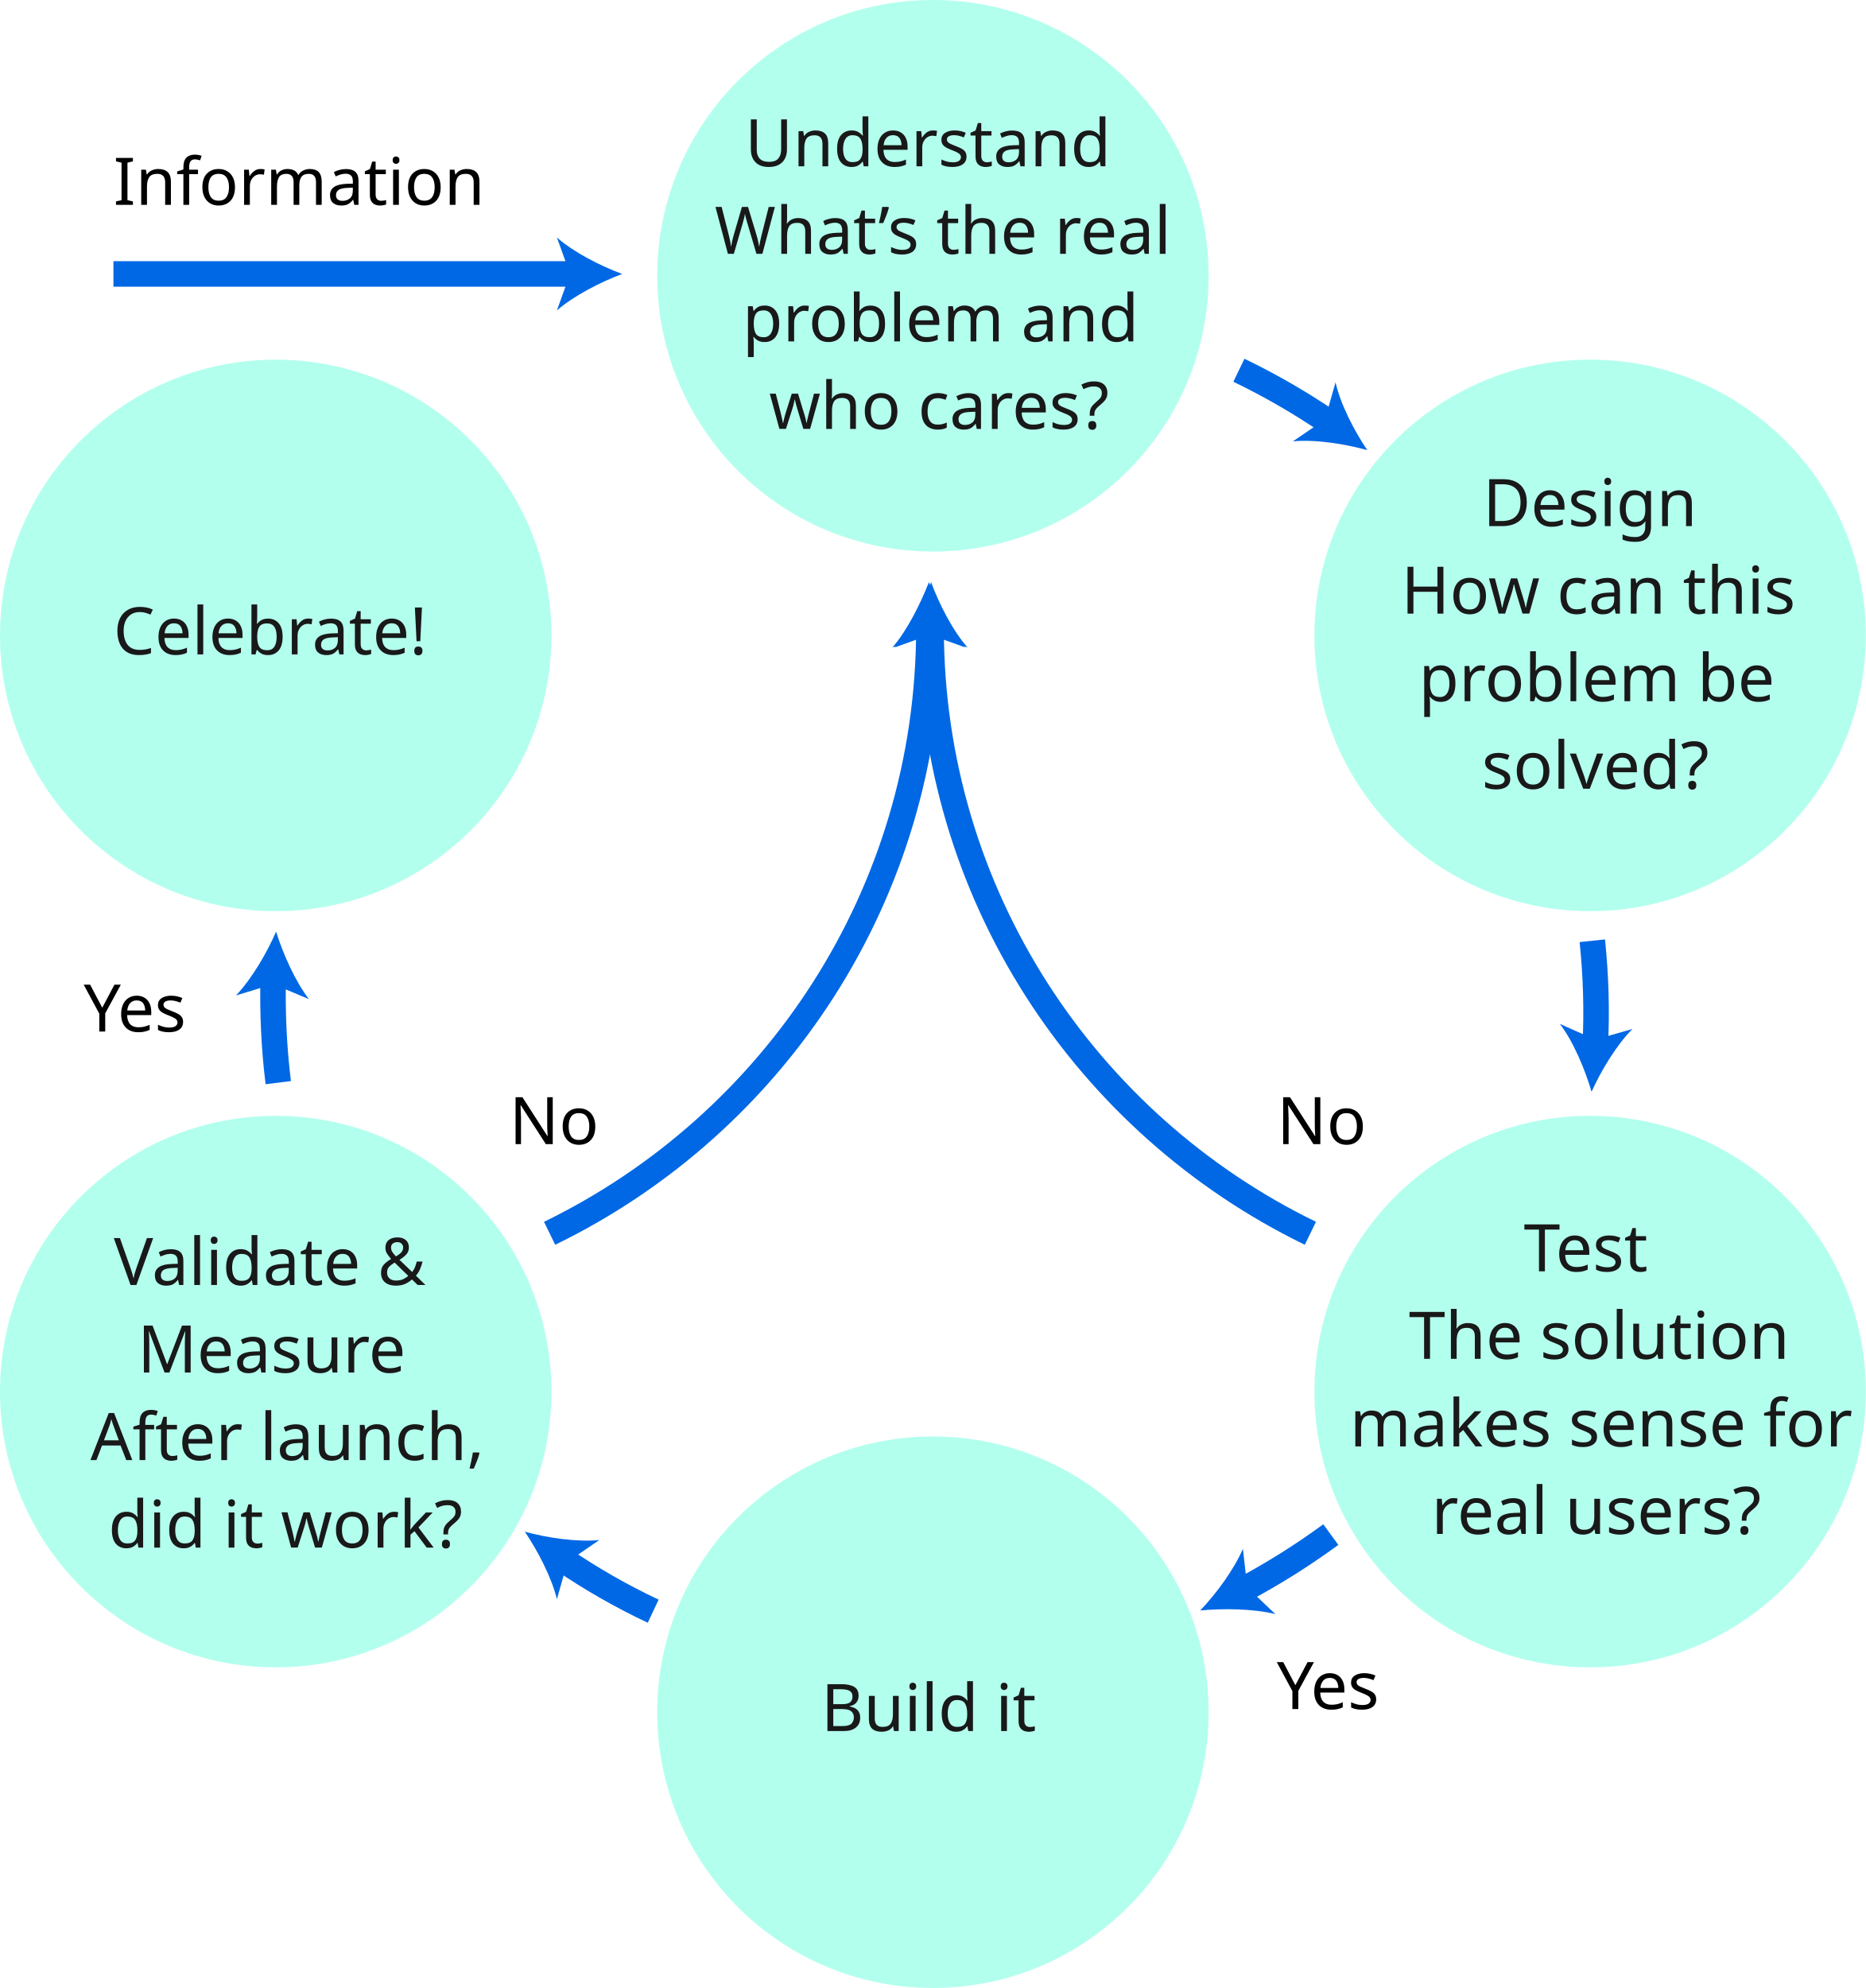
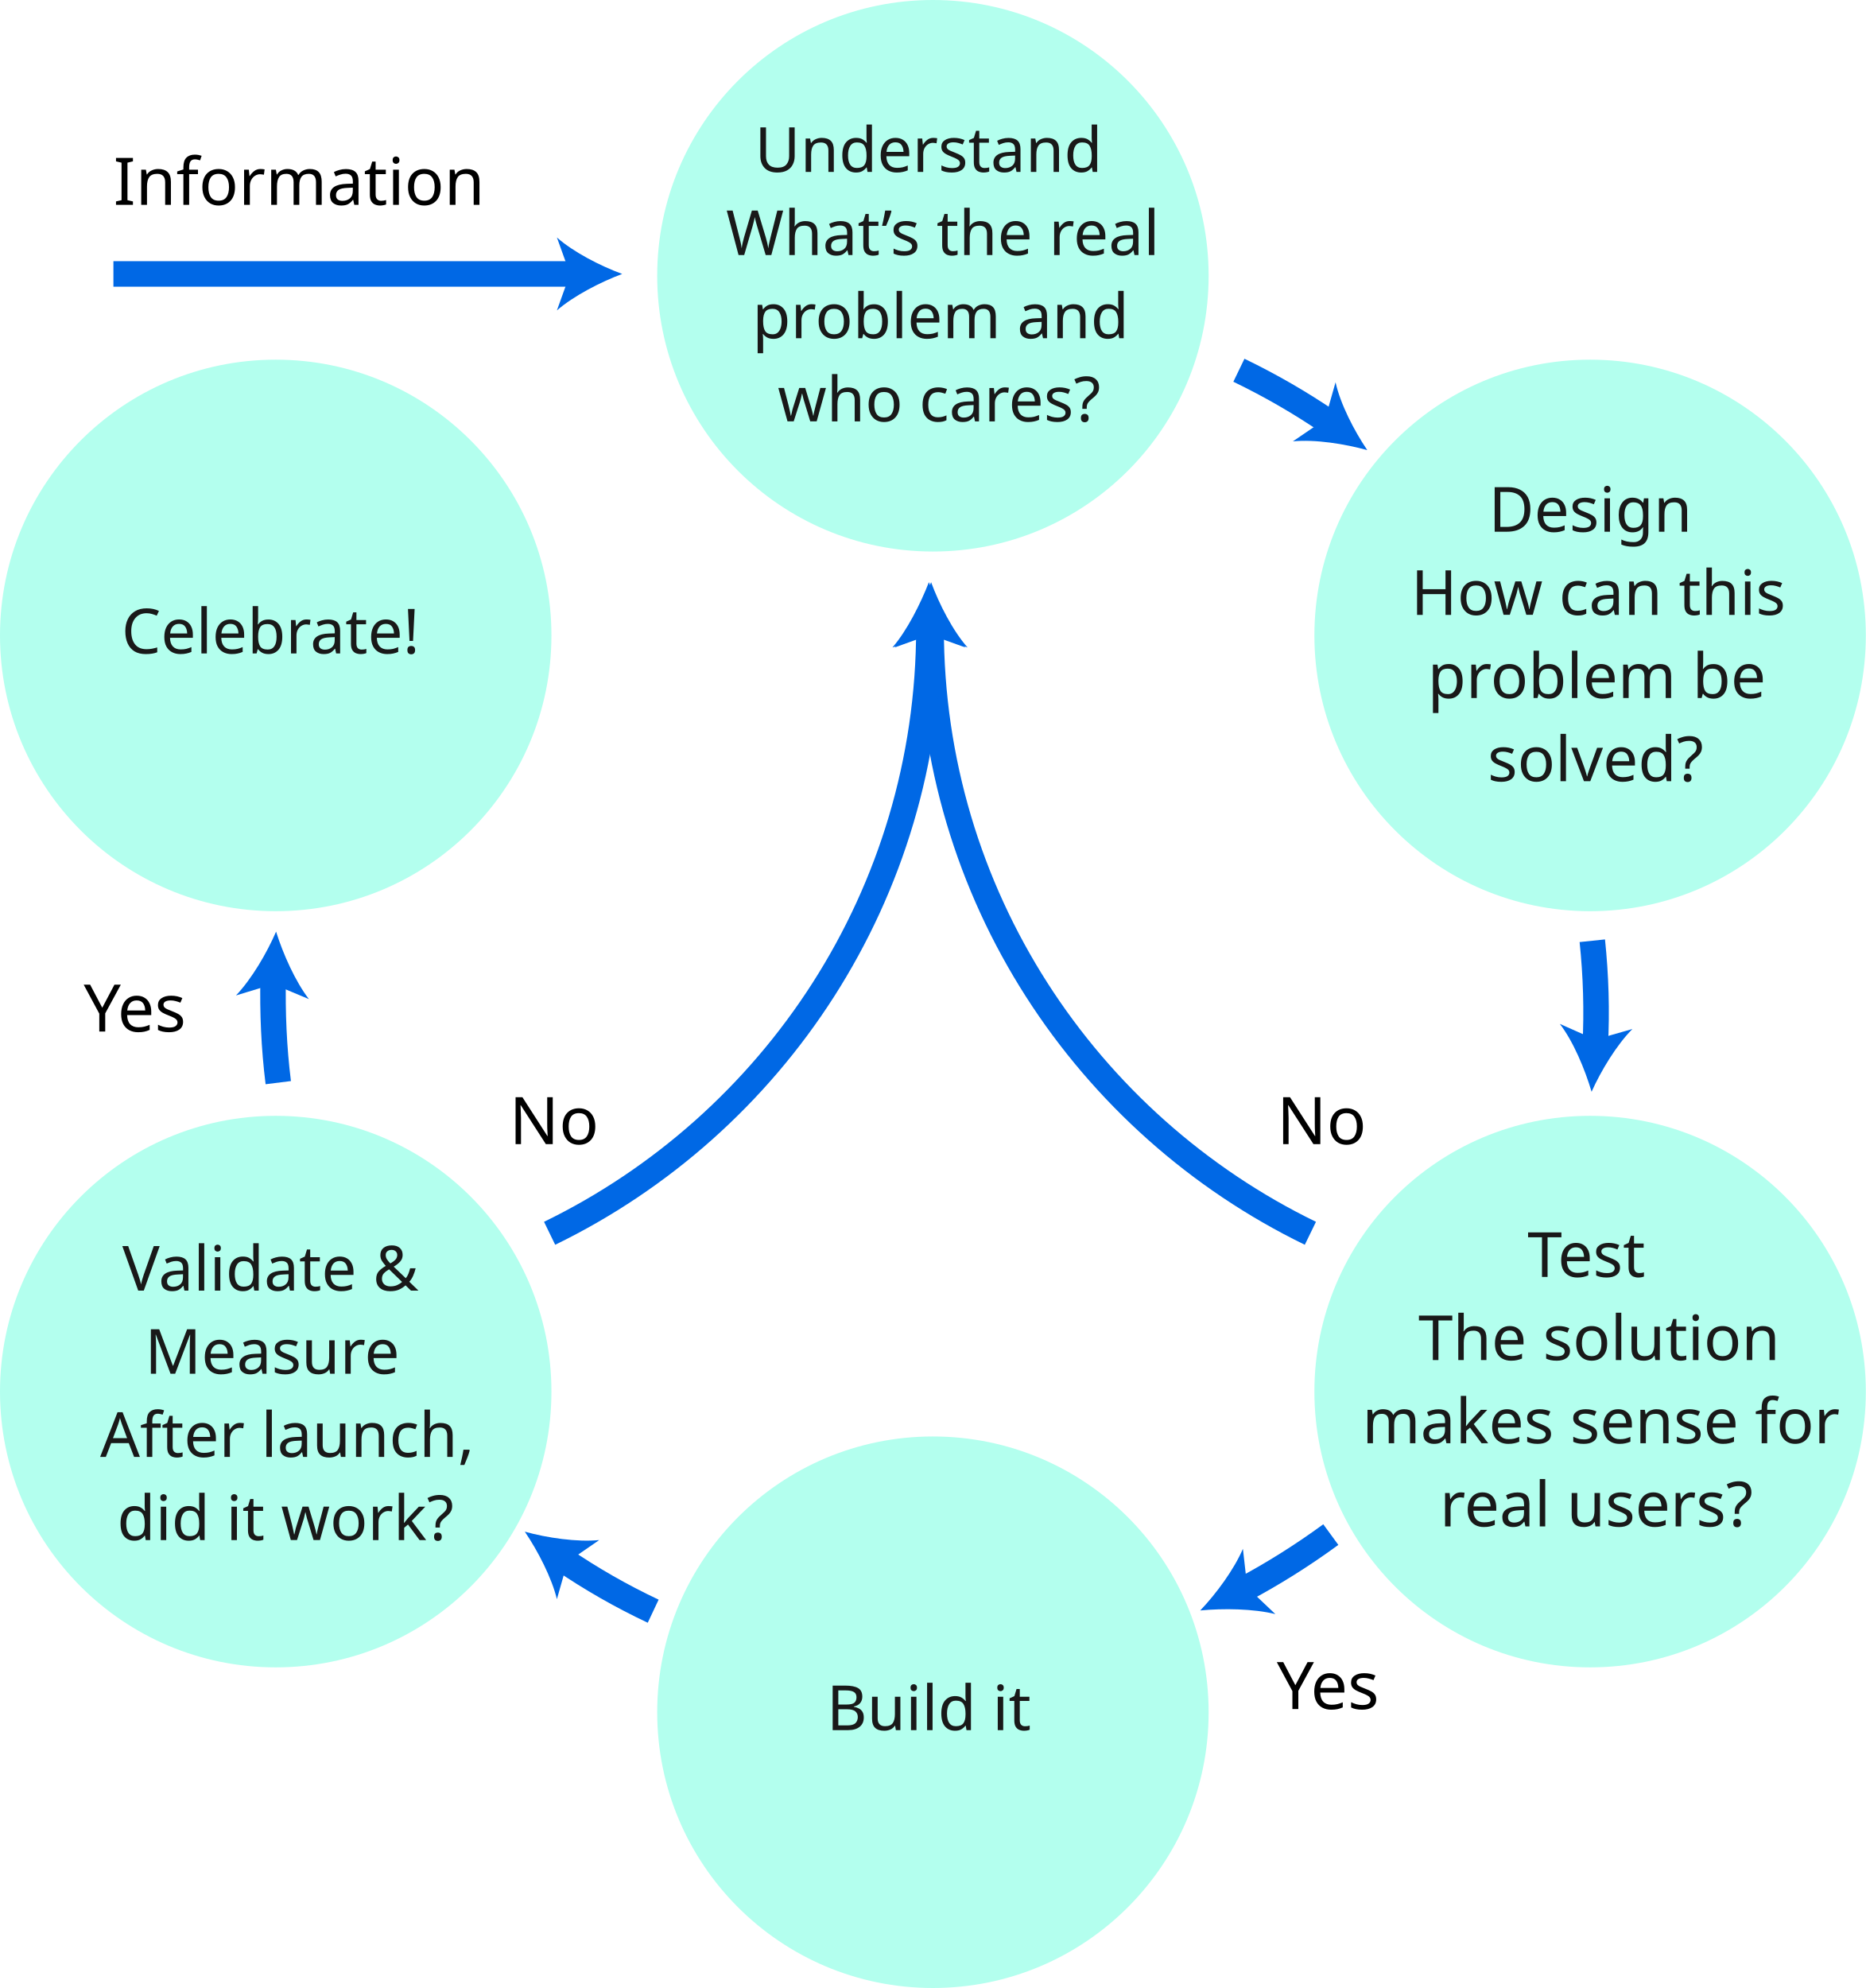
<svg xmlns="http://www.w3.org/2000/svg" version="1.1" id="Layer_1" x="0px" y="0px" viewBox="0 0 511.6 545" style="enable-background:new 0 0 511.6 545;" xml:space="preserve">
  <style type="text/css">
	.st0{fill:none;stroke:#0068E5;stroke-width:7;stroke-miterlimit:10;}
	.st1{fill:#0068E5;}
	.st2{fill:#B3FFEE;}
	.st3{fill:none;}
	.st4{fill:#191919;}
	.st5{font-family:'OpenSans-Semibold';}
- 	.st6{font-size:18px;}
+ 	.st6{font-size:17.1px;}
	.st7{font-family:'OpenSans-Light';}
+ 	.st8{font-size:18px;}
</style>
  <g>
    <g>
+       <path class="st0" d="M339.7,101.5c8.7,4.2,17,9,24.9,14.4" />
      <g>
-         <path class="st0" d="M339.7,101.5c8.7,4.2,17,9,24.9,14.4" />
-         <g>
-           <path class="st1" d="M374.9,123.4c-6.1-1.7-14.3-3-20.4-2.4l8.8-6l2.9-10.2C367.5,110.7,371.3,118.1,374.9,123.4z" />
-         </g>
+         <path class="st1" d="M374.9,123.4c-6.1-1.7-14.3-3-20.4-2.4l8.8-6l2.9-10.2C367.5,110.7,371.3,118.1,374.9,123.4z" />
      </g>
    </g>
+   </g>
+   <g>
    <g>
+       <path class="st0" d="M436.6,257.9c1,9.6,1.3,19.2,0.8,28.8" />
      <g>
-         <path class="st0" d="M436.6,257.9c1,9.6,1.3,19.2,0.8,28.8" />
-         <g>
-           <path class="st1" d="M436.4,299.3c-1.8-6.1-5-13.8-8.7-18.6l9.7,4.3l10.2-2.9C443.3,286.4,439,293.5,436.4,299.3z" />
-         </g>
+         <path class="st1" d="M436.4,299.3c-1.8-6.1-5-13.8-8.7-18.6l9.7,4.3l10.2-2.9C443.3,286.4,439,293.5,436.4,299.3z" />
      </g>
    </g>
+   </g>
+   <g>
    <g>
+       <path class="st0" d="M364.9,420.7c-7.8,5.7-15.9,10.8-24.4,15.3" />
      <g>
-         <path class="st0" d="M364.9,420.7c-7.8,5.7-15.9,10.8-24.4,15.3" />
-         <g>
-           <path class="st1" d="M329.1,441.5c4.4-4.6,9.3-11.3,11.7-16.9l1.2,10.6l7.7,7.3C343.7,441,335.4,440.9,329.1,441.5z" />
-         </g>
+         <path class="st1" d="M329.1,441.5c4.4-4.6,9.3-11.3,11.7-16.9l1.2,10.6l7.7,7.3C343.7,441,335.4,440.9,329.1,441.5z" />
      </g>
    </g>
+   </g>
+   <g>
    <g>
+       <path class="st0" d="M179.1,441.7c-8.7-4.1-17.1-8.9-25-14.3" />
      <g>
-         <path class="st0" d="M179.1,441.7c-8.7-4.1-17.1-8.9-25-14.3" />
-         <g>
-           <path class="st1" d="M143.9,419.9c6.1,1.7,14.4,2.9,20.4,2.3l-8.7,6l-2.9,10.2C151.3,432.6,147.5,425.2,143.9,419.9z" />
-         </g>
+         <path class="st1" d="M143.9,419.9c6.1,1.7,14.4,2.9,20.4,2.3l-8.7,6l-2.9,10.2C151.3,432.6,147.5,425.2,143.9,419.9z" />
      </g>
    </g>
+   </g>
+   <g>
    <g>
+       <path class="st0" d="M76.3,296.8c-1.2-9.6-1.6-19.2-1.4-28.8" />
      <g>
-         <path class="st0" d="M76.3,296.8c-1.2-9.6-1.6-19.2-1.4-28.8" />
-         <g>
-           <path class="st1" d="M75.7,255.4c1.9,6.1,5.3,13.7,9,18.5l-9.8-4.1l-10.2,3.1C69,268.4,73.2,261.2,75.7,255.4z" />
-         </g>
+         <path class="st1" d="M75.7,255.4c1.9,6.1,5.3,13.7,9,18.5l-9.8-4.1l-10.2,3.1C69,268.4,73.2,261.2,75.7,255.4z" />
      </g>
    </g>
-     <circle class="st2" cx="255.8" cy="75.6" r="75.6" />
-     <circle class="st2" cx="436" cy="174.2" r="75.6" />
-     <circle class="st2" cx="436" cy="381.5" r="75.6" />
+   </g>
+   <circle class="st2" cx="255.8" cy="75.6" r="75.6" />
+   <circle class="st2" cx="436" cy="174.2" r="75.6" />
+   <circle class="st2" cx="436" cy="381.5" r="75.6" />
+   <g>
+     <rect x="185" y="30.2" class="st3" width="141.5" height="109.4" />
+     <text transform="matrix(1 0 0 1 206.9551 47.1255)" class="st4 st5 st6">Understand </text>
+     <text transform="matrix(1 0 0 1 199.0698 69.9253)" class="st4 st7 st6">What’s the real </text>
+     <text transform="matrix(1 0 0 1 206.29 92.7251)" class="st4 st7 st6">problem and </text>
+     <text transform="matrix(1 0 0 1 213.2251 115.5254)" class="st4 st7 st6">who cares?</text>
+   </g>
+   <g>
+     <rect x="373.9" y="128.8" class="st3" width="124.3" height="98.8" />
+     <text transform="matrix(1 0 0 1 408.1768 145.7651)" class="st4 st5 st6">Design</text>
+     <text transform="matrix(1 0 0 1 386.8965 168.5654)" class="st4 st7 st6">How can this </text>
+     <text transform="matrix(1 0 0 1 391.457 191.3652)" class="st4 st7 st6">problem be </text>
+     <text transform="matrix(1 0 0 1 407.8916 214.1655)" class="st4 st7 st6">solved?</text>
+   </g>
+   <g>
+     <rect x="367.1" y="333.1" class="st3" width="137.9" height="104.3" />
+     <text transform="matrix(1 0 0 1 418.8184 350.0576)" class="st4 st5 st6">Test</text>
+     <text transform="matrix(1 0 0 1 388.8936 372.8574)" class="st4 st7 st6">The solution </text>
+     <text transform="matrix(1 0 0 1 373.5029 395.6572)" class="st4 st7 st6">makes sense for </text>
+     <text transform="matrix(1 0 0 1 394.7832 418.457)" class="st4 st7 st6">real users?</text>
+   </g>
+   <g>
+     <text transform="matrix(1 0 0 1 350.0879 313.6577)" class="st7 st8">No</text>
+   </g>
+   <g>
+     <text transform="matrix(1 0 0 1 139.6205 313.6577)" class="st7 st8">No</text>
+   </g>
+   <g>
+     <text transform="matrix(1 0 0 1 350.0879 468.5207)" class="st7 st8">Yes</text>
+   </g>
+   <g>
+     <text transform="matrix(1 0 0 1 22.9455 282.7943)" class="st7 st8">Yes</text>
+   </g>
+   <g>
+     <text transform="matrix(1 0 0 1 31.0904 56.1581)" class="st7 st8">Information</text>
+   </g>
+   <circle class="st2" cx="75.6" cy="174.2" r="75.6" />
+   <circle class="st2" cx="75.6" cy="381.5" r="75.6" />
+   <circle class="st2" cx="255.8" cy="469.4" r="75.6" />
+   <g>
+     <rect x="13.5" y="336.8" class="st3" width="124.3" height="98.8" />
+     <text transform="matrix(1 0 0 1 33.5386 353.8076)" class="st4 st5 st6">Validate &amp; </text>
+     <text transform="matrix(1 0 0 1 39.7134 376.6074)" class="st4 st5 st6">Measure </text>
+     <text transform="matrix(1 0 0 1 27.4585 399.4072)" class="st4 st7 st6">After launch, </text>
+     <text transform="matrix(1 0 0 1 32.1138 422.207)" class="st4 st7 st6">did it work?</text>
+   </g>
+   <g>
+     <text transform="matrix(1 0 0 1 226.6567 474.3037)" class="st4 st5 st6">Build it</text>
+   </g>
+   <g>
+     <text transform="matrix(1 0 0 1 33.3149 179.144)" class="st4 st5 st6">Celebrate!</text>
+   </g>
+   <g>
    <g>
-       <rect x="185" y="30.2" class="st3" width="141.5" height="109.4" />
-       <text transform="matrix(1 0 0 1 204.2633 45.5897)">
-         <tspan x="0" y="0" class="st4 st5 st6">Understand </tspan>
-         <tspan x="-8.3" y="24" class="st4 st7 st6">What’s the real </tspan>
-         <tspan x="-0.7" y="48" class="st4 st7 st6">problem and </tspan>
-         <tspan x="6.6" y="72" class="st4 st7 st6">who cares?</tspan>
-       </text>
-     </g>
-     <g>
-       <rect x="373.9" y="128.8" class="st3" width="124.3" height="98.8" />
-       <text transform="matrix(1 0 0 1 406.5887 144.2298)">
-         <tspan x="0" y="0" class="st4 st5 st6">Design</tspan>
-         <tspan x="-22.4" y="24" class="st4 st7 st6">How can this </tspan>
-         <tspan x="-17.6" y="48" class="st4 st7 st6">problem be </tspan>
-         <tspan x="-0.3" y="72" class="st4 st7 st6">solved?</tspan>
-       </text>
-     </g>
-     <g>
-       <rect x="367.1" y="333.1" class="st3" width="137.9" height="104.3" />
-       <text transform="matrix(1 0 0 1 417.7904 348.5216)">
-         <tspan x="0" y="0" class="st4 st5 st6">Test</tspan>
-         <tspan x="-31.5" y="24" class="st4 st7 st6">The solution </tspan>
-         <tspan x="-47.7" y="48" class="st4 st7 st6">makes sense for </tspan>
-         <tspan x="-25.3" y="72" class="st4 st7 st6">real users?</tspan>
-       </text>
-     </g>
-     <g>
-       <text transform="matrix(1 0 0 1 350.0879 313.6577)" class="st7 st6">No</text>
-     </g>
-     <g>
-       <text transform="matrix(1 0 0 1 139.6205 313.6577)" class="st7 st6">No</text>
-     </g>
-     <g>
-       <text transform="matrix(1 0 0 1 350.0879 468.5207)" class="st7 st6">Yes</text>
-     </g>
-     <g>
-       <text transform="matrix(1 0 0 1 22.9455 282.7943)" class="st7 st6">Yes</text>
-     </g>
-     <g>
-       <text transform="matrix(1 0 0 1 31.0904 56.1581)" class="st7 st6">Information</text>
-     </g>
-     <circle class="st2" cx="75.6" cy="174.2" r="75.6" />
-     <circle class="st2" cx="75.6" cy="381.5" r="75.6" />
-     <circle class="st2" cx="255.8" cy="469.4" r="75.6" />
-     <g>
-       <rect x="13.5" y="336.8" class="st3" width="124.3" height="98.8" />
-       <text transform="matrix(1 0 0 1 31.2004 352.2716)">
-         <tspan x="0" y="0" class="st4 st5 st6">Validate &amp; </tspan>
-         <tspan x="6.5" y="24" class="st4 st5 st6">Measure </tspan>
-         <tspan x="-6.4" y="48" class="st4 st7 st6">After launch, </tspan>
-         <tspan x="-1.5" y="72" class="st4 st7 st6">did it work?</tspan>
-       </text>
-     </g>
-     <g>
-       <text transform="matrix(1 0 0 1 225.1237 474.5623)" class="st4 st5 st6">Build it</text>
-     </g>
-     <g>
-       <text transform="matrix(1 0 0 1 31.0905 179.4027)" class="st4 st5 st6">Celebrate!</text>
-     </g>
-     <g>
+       <path class="st0" d="M359.3,338.1c-61.5-29.9-104-92.9-104-165.9" />
      <g>
-         <path class="st0" d="M359.3,338.1c-61.5-29.9-104-92.9-104-165.9" />
-         <g>
-           <path class="st1" d="M255.3,159.6c2.2,6,6,13.4,10,17.9l-10-3.6l-10,3.6C249.3,172.9,253.1,165.5,255.3,159.6z" />
-         </g>
+         <path class="st1" d="M255.3,159.6c2.2,6,6,13.4,10,17.9l-10-3.6l-10,3.6C249.3,172.9,253.1,165.5,255.3,159.6z" />
      </g>
    </g>
+   </g>
+   <g>
    <g>
+       <path class="st0" d="M150.7,338.1c61.5-29.9,104-92.9,104-165.9" />
      <g>
-         <path class="st0" d="M150.7,338.1c61.5-29.9,104-92.9,104-165.9" />
-         <g>
-           <path class="st1" d="M254.7,159.6c2.2,6,6,13.4,10,17.9l-10-3.6l-10,3.6C248.7,172.9,252.4,165.5,254.7,159.6z" />
-         </g>
+         <path class="st1" d="M254.7,159.6c2.2,6,6,13.4,10,17.9l-10-3.6l-10,3.6C248.7,172.9,252.4,165.5,254.7,159.6z" />
      </g>
    </g>
+   </g>
+   <g>
    <g>
+       <line class="st0" x1="158" y1="75.1" x2="31.1" y2="75.1" />
      <g>
-         <line class="st0" x1="158" y1="75.1" x2="31.1" y2="75.1" />
-         <g>
-           <path class="st1" d="M170.6,75.1c-6-2.2-13.4-6-17.9-10l3.6,10l-3.6,10C157.3,81.1,164.7,77.3,170.6,75.1z" />
-         </g>
+         <path class="st1" d="M170.6,75.1c-6-2.2-13.4-6-17.9-10l3.6,10l-3.6,10C157.3,81.1,164.7,77.3,170.6,75.1z" />
      </g>
    </g>
  </g>
</svg>
